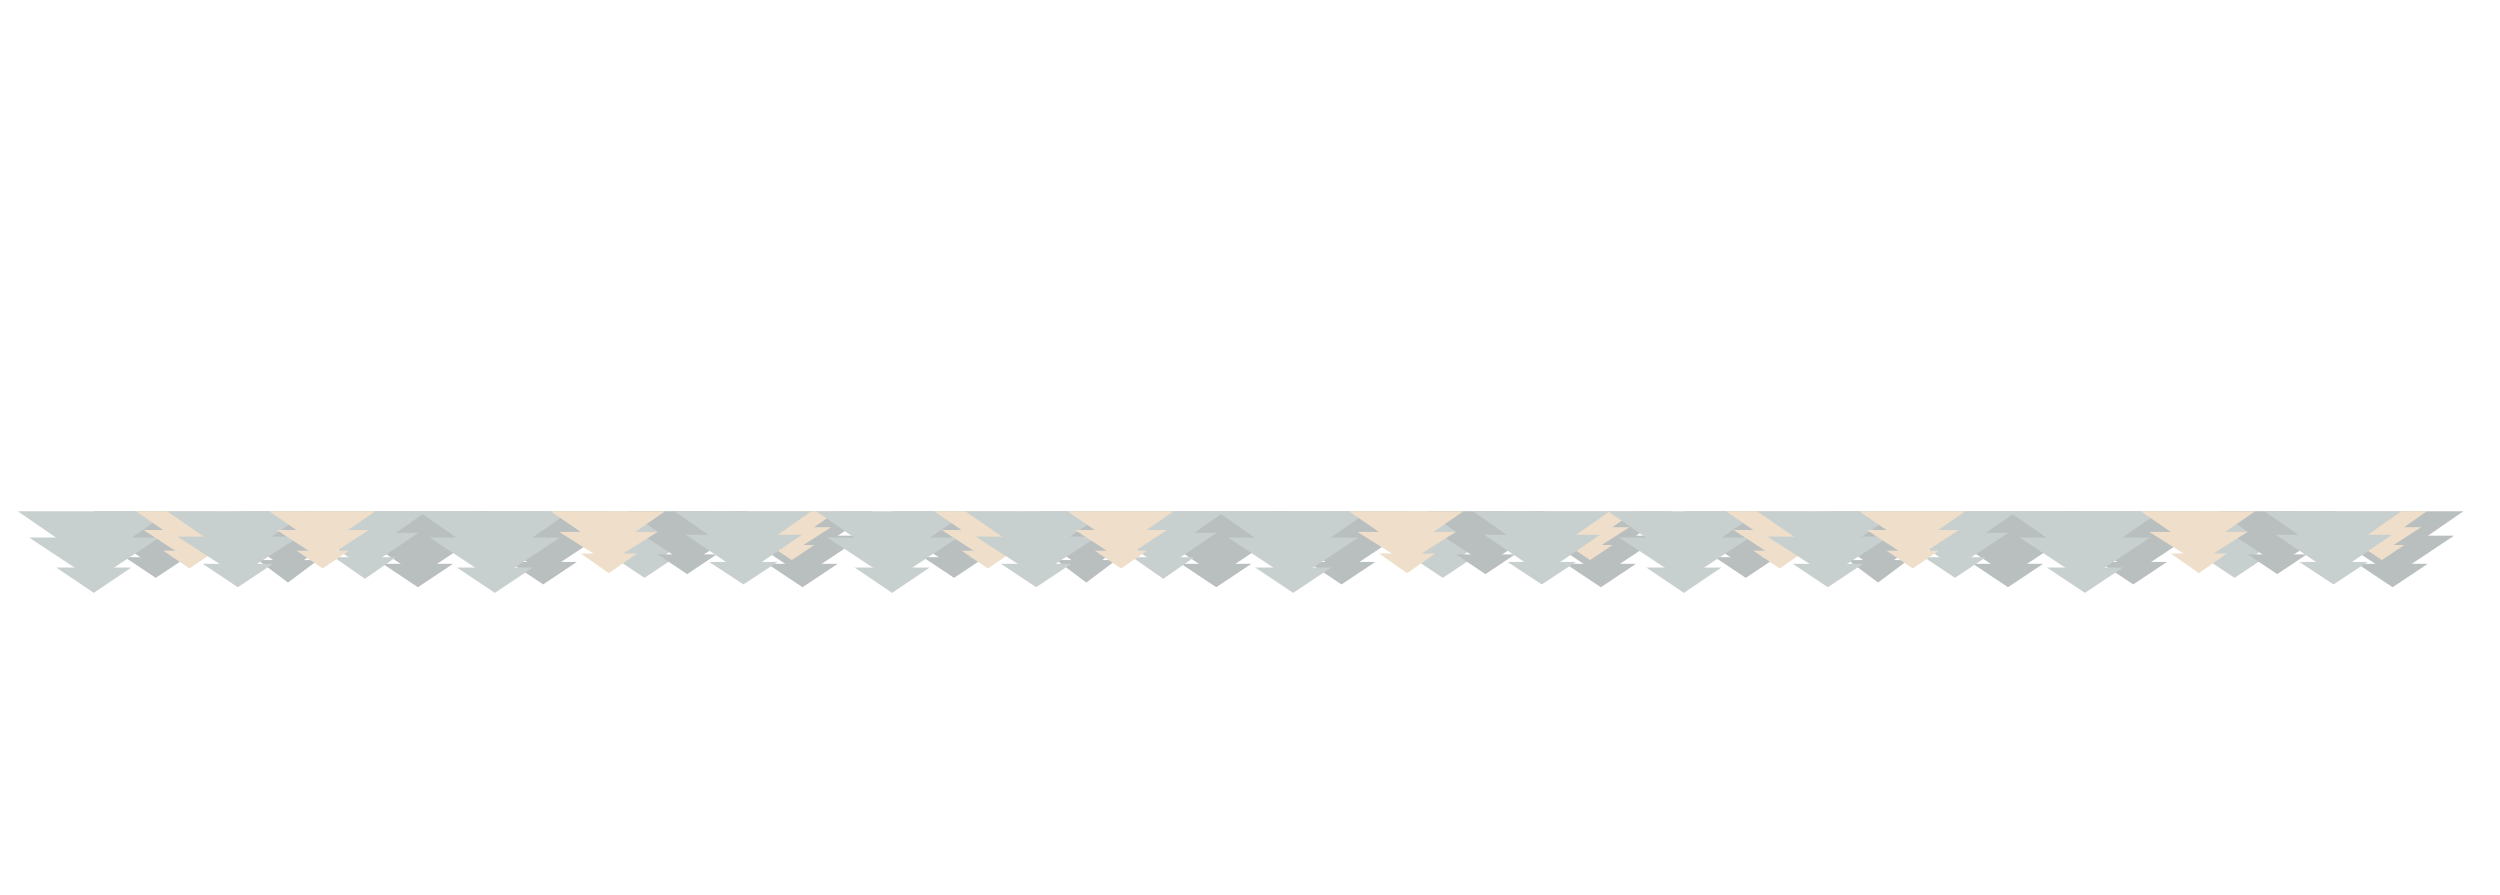
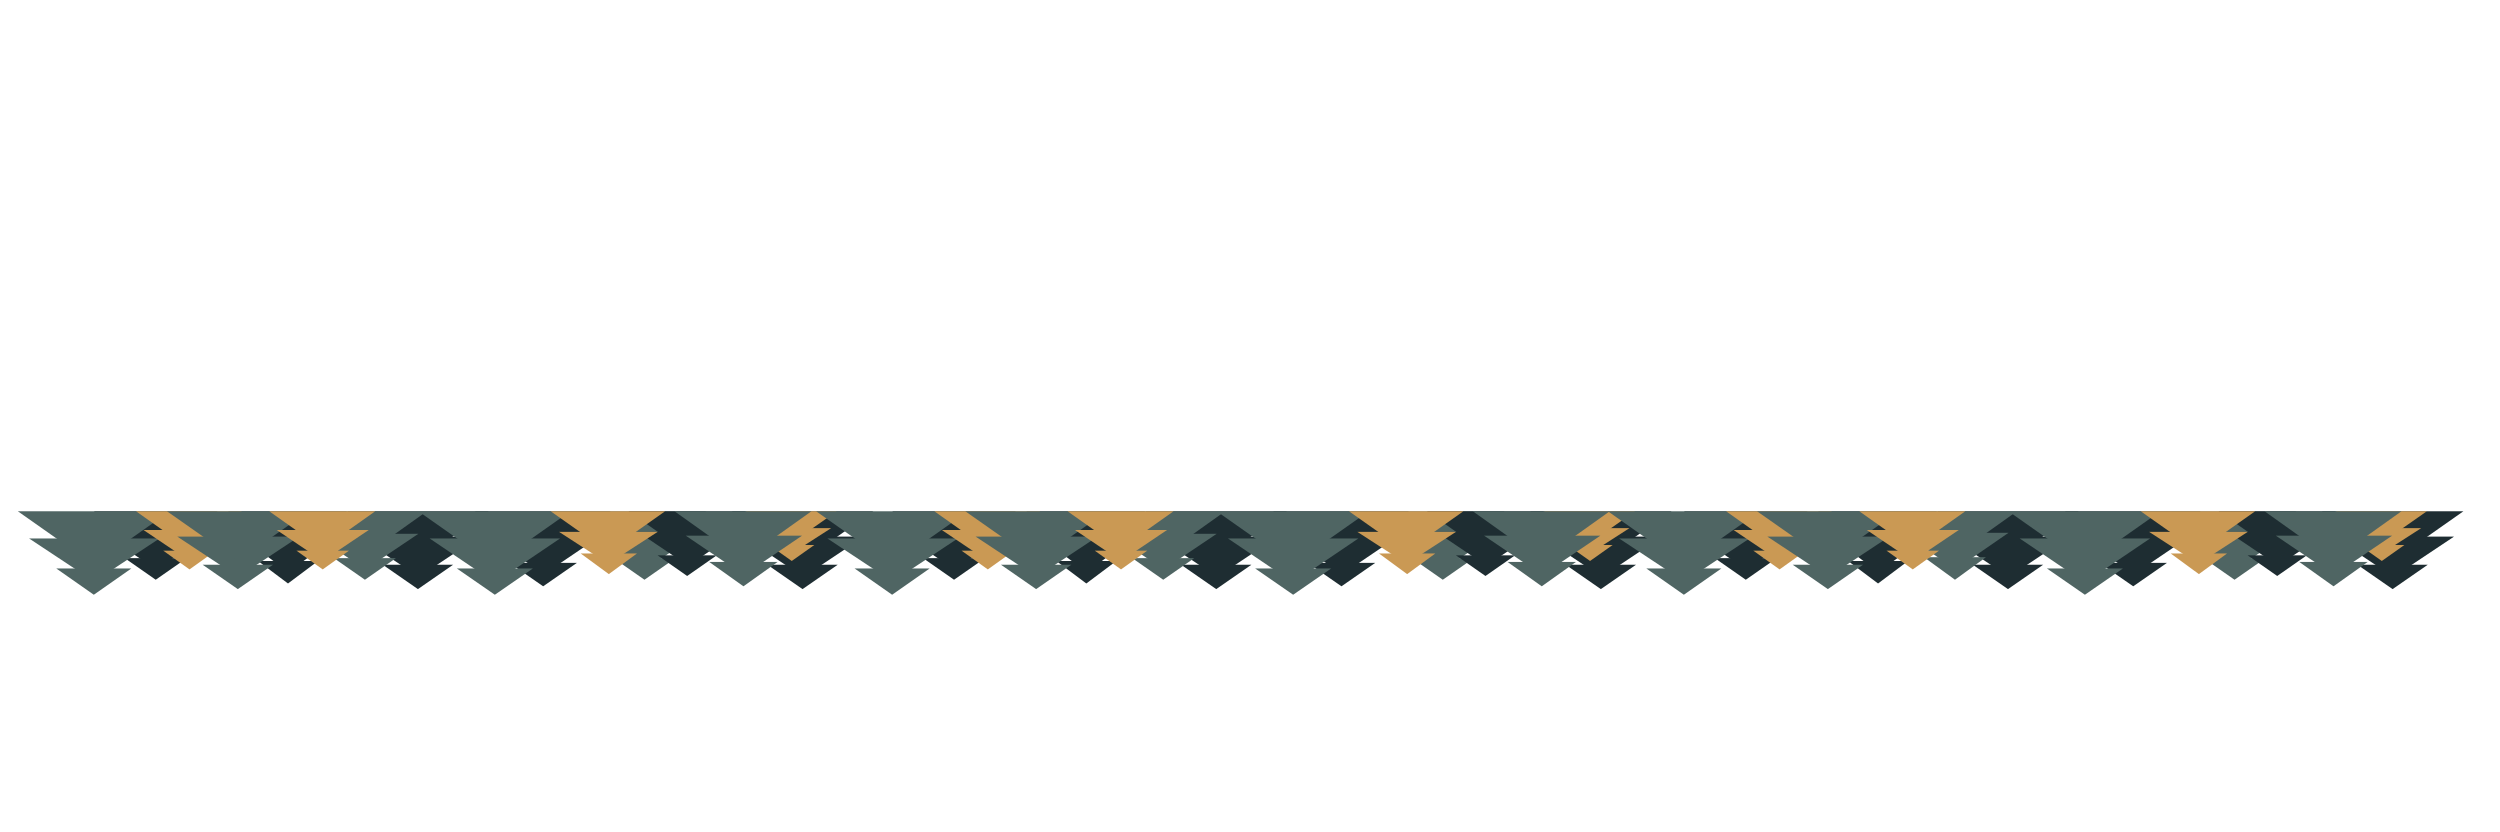
- <svg xmlns="http://www.w3.org/2000/svg" width="2665" height="954" viewBox="0 0 2665 954">
+ <svg xmlns="http://www.w3.org/2000/svg" width="2665" height="886" viewBox="0 0 2665 886">
  <defs>
    <clipPath id="b">
-       <rect width="2665" height="954" />
+       <rect width="2665" height="886" />
    </clipPath>
  </defs>
  <g id="a" clip-path="url(#b)">
-     <rect width="2665" height="954" fill="rgba(255,255,255,0)" />
-     <g transform="translate(63 -303)" opacity="0.31">
+     <rect width="2665" height="886" fill="rgba(255,255,255,0)" />
+     <g transform="translate(63 -303)">
      <g transform="translate(-44 848)">
        <g transform="translate(81 0)">
-           <path d="M33,0,66,22H0Z" transform="translate(99 71) rotate(180)" fill="#1e2d32" />
-           <path d="M56.5,0,113,37H0Z" transform="translate(123 60) rotate(180)" fill="#1e2d32" />
-           <path d="M66,0l66,46H0Z" transform="translate(132 46) rotate(180)" fill="#1e2d32" />
-         </g>
-         <path d="M40,0,80,27H0Z" transform="translate(121 87) rotate(180)" fill="#4f6563" />
-         <path d="M69.5,0,139,46H0Z" transform="translate(151 74) rotate(180)" fill="#4f6563" />
-         <path d="M81,0l81,56H0Z" transform="translate(162 56) rotate(180)" fill="#4f6563" />
-         <g transform="translate(224)">
-           <path d="M32,0,64,24H0Z" transform="translate(96 76) rotate(180)" fill="#1e2d32" />
-           <path d="M53.5,0,107,39H0Z" transform="translate(118 64) rotate(180)" fill="#1e2d32" />
-           <path d="M63.5,0,127,49H0Z" transform="translate(127 49) rotate(180)" fill="#1e2d32" />
+           <path d="M33,0,66,23H0Z" transform="translate(99 73) rotate(180)" fill="#1e2d32" />
+           <path d="M56.5,0,113,38H0Z" transform="translate(123 62) rotate(180)" fill="#1e2d32" />
+           <path d="M66,0l66,47H0Z" transform="translate(132 47) rotate(180)" fill="#1e2d32" />
+         </g>
+         <g transform="translate(0 0)">
+           <path d="M40,0,80,28H0Z" transform="translate(121 89) rotate(180)" fill="#4f6563" />
+           <path d="M69.5,0,139,46H0Z" transform="translate(151 75) rotate(180)" fill="#4f6563" />
+           <path d="M81,0l81,57H0Z" transform="translate(162 57) rotate(180)" fill="#4f6563" />
+         </g>
+         <g transform="translate(224 0)">
+           <path d="M32,0,64,24H0Z" transform="translate(96 77) rotate(180)" fill="#1e2d32" />
+           <path d="M53.5,0,107,40H0Z" transform="translate(118 65) rotate(180)" fill="#1e2d32" />
+           <path d="M63.5,0,127,50H0Z" transform="translate(127 50) rotate(180)" fill="#1e2d32" />
        </g>
        <g transform="translate(126 0)">
-           <path d="M28,0,56,19H0Z" transform="translate(85 61) rotate(180)" fill="#ca9954" />
-           <path d="M49,0,98,32H0Z" transform="translate(106 52) rotate(180)" fill="#ca9954" />
-           <path d="M56.5,0,113,39H0Z" transform="translate(113 39) rotate(180)" fill="#ca9954" />
+           <path d="M28,0,56,20H0Z" transform="translate(85 62) rotate(180)" fill="#ca9954" />
+           <path d="M49,0,98,33H0Z" transform="translate(106 53) rotate(180)" fill="#ca9954" />
+           <path d="M56.5,0,113,40H0Z" transform="translate(113 40) rotate(180)" fill="#ca9954" />
        </g>
        <g transform="translate(159 0)">
-           <path d="M37.5,0,75,25H0Z" transform="translate(113 81) rotate(180)" fill="#4f6563" />
-           <path d="M65,0l65,42H0Z" transform="translate(141 69) rotate(180)" fill="#4f6563" />
-           <path d="M75.5,0,151,52H0Z" transform="translate(151 52) rotate(180)" fill="#4f6563" />
+           <path d="M37.5,0,75,26H0Z" transform="translate(113 83) rotate(180)" fill="#4f6563" />
+           <path d="M65,0l65,43H0Z" transform="translate(141 70) rotate(180)" fill="#4f6563" />
+           <path d="M75.5,0,151,53H0Z" transform="translate(151 53) rotate(180)" fill="#4f6563" />
        </g>
        <g transform="translate(487 0)">
-           <path d="M36,0,72,24H0Z" transform="translate(109 78) rotate(180)" fill="#1e2d32" />
-           <path d="M62,0l62,41H0Z" transform="translate(136 66) rotate(180)" fill="#1e2d32" />
-           <path d="M72.5,0,145,50H0Z" transform="translate(145 50) rotate(180)" fill="#1e2d32" />
+           <path d="M36,0,72,25H0Z" transform="translate(109 80) rotate(180)" fill="#1e2d32" />
+           <path d="M62,0l62,42H0Z" transform="translate(136 67) rotate(180)" fill="#1e2d32" />
+           <path d="M72.5,0,145,51H0Z" transform="translate(145 51) rotate(180)" fill="#1e2d32" />
        </g>
        <g transform="translate(351 0)">
-           <path d="M37.5,0,75,25H0Z" transform="translate(113 81) rotate(180)" fill="#1e2d32" />
-           <path d="M64.5,0,129,43H0Z" transform="translate(141 69) rotate(180)" fill="#1e2d32" />
-           <path d="M75.5,0,151,52H0Z" transform="translate(151 52) rotate(180)" fill="#1e2d32" />
+           <path d="M37.5,0,75,26H0Z" transform="translate(113 83) rotate(180)" fill="#1e2d32" />
+           <path d="M64.5,0,129,43H0Z" transform="translate(141 70) rotate(180)" fill="#1e2d32" />
+           <path d="M75.5,0,151,53H0Z" transform="translate(151 53) rotate(180)" fill="#1e2d32" />
        </g>
        <g transform="translate(304 0)">
-           <path d="M33,0,66,23H0Z" transform="translate(99 72) rotate(180)" fill="#4f6563" />
-           <path d="M56.5,0,113,38H0Z" transform="translate(123 61) rotate(180)" fill="#4f6563" />
-           <path d="M66,0l66,46H0Z" transform="translate(132 46) rotate(180)" fill="#4f6563" />
+           <path d="M33,0,66,23H0Z" transform="translate(99 73) rotate(180)" fill="#4f6563" />
+           <path d="M56.5,0,113,38H0Z" transform="translate(123 62) rotate(180)" fill="#4f6563" />
+           <path d="M66,0l66,47H0Z" transform="translate(132 47) rotate(180)" fill="#4f6563" />
        </g>
        <g transform="translate(601 0)">
-           <path d="M33,0,66,22H0Z" transform="translate(100 71) rotate(180)" fill="#4f6563" />
-           <path d="M56.5,0,113,38H0Z" transform="translate(124 61) rotate(180)" fill="#4f6563" />
-           <path d="M66.5,0,133,46H0Z" transform="translate(133 46) rotate(180)" fill="#4f6563" />
+           <path d="M33,0,66,23H0Z" transform="translate(100 73) rotate(180)" fill="#4f6563" />
+           <path d="M56.5,0,113,38H0Z" transform="translate(124 62) rotate(180)" fill="#4f6563" />
+           <path d="M66.5,0,133,47H0Z" transform="translate(133 47) rotate(180)" fill="#4f6563" />
        </g>
        <g transform="translate(268 0)">
-           <path d="M28,0,56,19H0Z" transform="translate(85 61) rotate(180)" fill="#ca9954" />
-           <path d="M49,0,98,32H0Z" transform="translate(106 52) rotate(180)" fill="#ca9954" />
-           <path d="M56.5,0,113,39H0Z" transform="translate(113 39) rotate(180)" fill="#ca9954" />
-         </g>
-         <g transform="translate(427)">
-           <path d="M40.5,0,81,27H0Z" transform="translate(122 87) rotate(180)" fill="#4f6563" />
-           <path d="M69.5,0,139,46H0Z" transform="translate(151 74) rotate(180)" fill="#4f6563" />
-           <path d="M81,0l81,56H0Z" transform="translate(162 56) rotate(180)" fill="#4f6563" />
+           <path d="M28,0,56,20H0Z" transform="translate(85 62) rotate(180)" fill="#ca9954" />
+           <path d="M49,0,98,33H0Z" transform="translate(106 53) rotate(180)" fill="#ca9954" />
+           <path d="M56.5,0,113,40H0Z" transform="translate(113 40) rotate(180)" fill="#ca9954" />
+         </g>
+         <g transform="translate(427 0)">
+           <path d="M40.5,0,81,28H0Z" transform="translate(122 89) rotate(180)" fill="#4f6563" />
+           <path d="M69.5,0,139,47H0Z" transform="translate(151 76) rotate(180)" fill="#4f6563" />
+           <path d="M81,0l81,57H0Z" transform="translate(162 57) rotate(180)" fill="#4f6563" />
        </g>
        <g transform="translate(761 0)">
-           <path d="M37.5,0,75,25H0Z" transform="translate(113 81) rotate(180)" fill="#1e2d32" />
-           <path d="M64.5,0,129,43H0Z" transform="translate(141 69) rotate(180)" fill="#1e2d32" />
-           <path d="M75.5,0,151,52H0Z" transform="translate(151 52) rotate(180)" fill="#1e2d32" />
+           <path d="M37.5,0,75,26H0Z" transform="translate(113 83) rotate(180)" fill="#1e2d32" />
+           <path d="M64.5,0,129,43H0Z" transform="translate(141 70) rotate(180)" fill="#1e2d32" />
+           <path d="M75.5,0,151,53H0Z" transform="translate(151 53) rotate(180)" fill="#1e2d32" />
        </g>
        <g transform="translate(776 0)">
-           <path d="M24,0,48,16H0Z" transform="translate(73 52) rotate(180)" fill="#ca9954" />
-           <path d="M42,0,84,27H0Z" transform="translate(91 44) rotate(180)" fill="#ca9954" />
+           <path d="M24,0,48,17H0Z" transform="translate(73 53) rotate(180)" fill="#ca9954" />
+           <path d="M42,0,84,27H0Z" transform="translate(91 45) rotate(180)" fill="#ca9954" />
          <path d="M48.5,0,97,34H0Z" transform="translate(97 34) rotate(180)" fill="#ca9954" />
        </g>
        <g transform="translate(651 0)">
-           <path d="M31.5,0,63,21H0Z" transform="translate(94 67) rotate(180)" fill="#1e2d32" />
-           <path d="M53.5,0,107,35H0Z" transform="translate(117 57) rotate(180)" fill="#1e2d32" />
+           <path d="M31.5,0,63,22H0Z" transform="translate(94 69) rotate(180)" fill="#1e2d32" />
+           <path d="M53.5,0,107,36H0Z" transform="translate(117 58) rotate(180)" fill="#1e2d32" />
          <path d="M62.5,0,125,44H0Z" transform="translate(125 44) rotate(180)" fill="#1e2d32" />
        </g>
-         <g transform="translate(568)">
-           <path d="M30,0,60,21H0Z" transform="translate(92 66) rotate(180)" fill="#ca9954" />
-           <path d="M52.5,0,105,33H0Z" transform="translate(114 55) rotate(180)" fill="#ca9954" />
-           <path d="M61,0l61,42H0Z" transform="translate(122 42) rotate(180)" fill="#ca9954" />
+         <g transform="translate(568 0)">
+           <path d="M30,0,60,22H0Z" transform="translate(92 67) rotate(180)" fill="#ca9954" />
+           <path d="M52.5,0,105,34H0Z" transform="translate(114 56) rotate(180)" fill="#ca9954" />
+           <path d="M61,0l61,43H0Z" transform="translate(122 43) rotate(180)" fill="#ca9954" />
        </g>
        <g transform="translate(700 0)">
-           <path d="M36.5,0,73,24H0Z" transform="translate(110 78) rotate(180)" fill="#4f6563" />
-           <path d="M62,0l62,42H0Z" transform="translate(136 67) rotate(180)" fill="#4f6563" />
-           <path d="M73,0l73,51H0Z" transform="translate(146 51) rotate(180)" fill="#4f6563" />
+           <path d="M36.5,0,73,26H0Z" transform="translate(110 80) rotate(180)" fill="#4f6563" />
+           <path d="M62,0l62,42H0Z" transform="translate(136 68) rotate(180)" fill="#4f6563" />
+           <path d="M73,0l73,52H0Z" transform="translate(146 52) rotate(180)" fill="#4f6563" />
        </g>
      </g>
      <g transform="translate(807 848)">
        <g transform="translate(81 0)">
-           <path d="M33,0,66,22H0Z" transform="translate(99 71) rotate(180)" fill="#1e2d32" />
-           <path d="M56.5,0,113,37H0Z" transform="translate(123 60) rotate(180)" fill="#1e2d32" />
-           <path d="M66,0l66,46H0Z" transform="translate(132 46) rotate(180)" fill="#1e2d32" />
-         </g>
-         <path d="M40,0,80,27H0Z" transform="translate(121 87) rotate(180)" fill="#4f6563" />
-         <path d="M69.5,0,139,46H0Z" transform="translate(151 74) rotate(180)" fill="#4f6563" />
-         <path d="M81,0l81,56H0Z" transform="translate(162 56) rotate(180)" fill="#4f6563" />
-         <g transform="translate(224)">
-           <path d="M32,0,64,24H0Z" transform="translate(96 76) rotate(180)" fill="#1e2d32" />
-           <path d="M53.5,0,107,39H0Z" transform="translate(118 64) rotate(180)" fill="#1e2d32" />
-           <path d="M63.5,0,127,49H0Z" transform="translate(127 49) rotate(180)" fill="#1e2d32" />
+           <path d="M33,0,66,23H0Z" transform="translate(99 73) rotate(180)" fill="#1e2d32" />
+           <path d="M56.5,0,113,38H0Z" transform="translate(123 62) rotate(180)" fill="#1e2d32" />
+           <path d="M66,0l66,47H0Z" transform="translate(132 47) rotate(180)" fill="#1e2d32" />
+         </g>
+         <g transform="translate(0 0)">
+           <path d="M40,0,80,28H0Z" transform="translate(121 89) rotate(180)" fill="#4f6563" />
+           <path d="M69.5,0,139,46H0Z" transform="translate(151 75) rotate(180)" fill="#4f6563" />
+           <path d="M81,0l81,57H0Z" transform="translate(162 57) rotate(180)" fill="#4f6563" />
+         </g>
+         <g transform="translate(224 0)">
+           <path d="M32,0,64,24H0Z" transform="translate(96 77) rotate(180)" fill="#1e2d32" />
+           <path d="M53.5,0,107,40H0Z" transform="translate(118 65) rotate(180)" fill="#1e2d32" />
+           <path d="M63.5,0,127,50H0Z" transform="translate(127 50) rotate(180)" fill="#1e2d32" />
        </g>
        <g transform="translate(126 0)">
-           <path d="M28,0,56,19H0Z" transform="translate(85.001 61) rotate(180)" fill="#ca9954" />
-           <path d="M49,0,98,32H0Z" transform="translate(106.001 52) rotate(180)" fill="#ca9954" />
-           <path d="M56.5,0,113,39H0Z" transform="translate(113.001 39) rotate(180)" fill="#ca9954" />
+           <path d="M28,0,56,20H0Z" transform="translate(85.001 62) rotate(180)" fill="#ca9954" />
+           <path d="M49,0,98,33H0Z" transform="translate(106.001 53) rotate(180)" fill="#ca9954" />
+           <path d="M56.5,0,113,40H0Z" transform="translate(113.001 40) rotate(180)" fill="#ca9954" />
        </g>
        <g transform="translate(159 0)">
-           <path d="M37.5,0,75,25H0Z" transform="translate(113 81) rotate(180)" fill="#4f6563" />
-           <path d="M65,0l65,42H0Z" transform="translate(141 69) rotate(180)" fill="#4f6563" />
-           <path d="M75.5,0,151,52H0Z" transform="translate(151 52) rotate(180)" fill="#4f6563" />
+           <path d="M37.5,0,75,26H0Z" transform="translate(113 83) rotate(180)" fill="#4f6563" />
+           <path d="M65,0l65,43H0Z" transform="translate(141 70) rotate(180)" fill="#4f6563" />
+           <path d="M75.5,0,151,53H0Z" transform="translate(151 53) rotate(180)" fill="#4f6563" />
        </g>
        <g transform="translate(487 0)">
-           <path d="M36,0,72,24H0Z" transform="translate(109 78) rotate(180)" fill="#1e2d32" />
-           <path d="M62,0l62,41H0Z" transform="translate(136 66) rotate(180)" fill="#1e2d32" />
-           <path d="M72.5,0,145,50H0Z" transform="translate(145 50) rotate(180)" fill="#1e2d32" />
+           <path d="M36,0,72,25H0Z" transform="translate(109 80) rotate(180)" fill="#1e2d32" />
+           <path d="M62,0l62,42H0Z" transform="translate(136 67) rotate(180)" fill="#1e2d32" />
+           <path d="M72.5,0,145,51H0Z" transform="translate(145 51) rotate(180)" fill="#1e2d32" />
        </g>
        <g transform="translate(351 0)">
-           <path d="M37.5,0,75,25H0Z" transform="translate(113 81) rotate(180)" fill="#1e2d32" />
-           <path d="M64.5,0,129,43H0Z" transform="translate(141 69) rotate(180)" fill="#1e2d32" />
-           <path d="M75.5,0,151,52H0Z" transform="translate(151 52) rotate(180)" fill="#1e2d32" />
+           <path d="M37.5,0,75,26H0Z" transform="translate(113 83) rotate(180)" fill="#1e2d32" />
+           <path d="M64.5,0,129,43H0Z" transform="translate(141 70) rotate(180)" fill="#1e2d32" />
+           <path d="M75.5,0,151,53H0Z" transform="translate(151 53) rotate(180)" fill="#1e2d32" />
        </g>
        <g transform="translate(304 0)">
-           <path d="M33,0,66,23H0Z" transform="translate(99 72) rotate(180)" fill="#4f6563" />
-           <path d="M56.5,0,113,38H0Z" transform="translate(123 61) rotate(180)" fill="#4f6563" />
-           <path d="M66,0l66,46H0Z" transform="translate(132 46) rotate(180)" fill="#4f6563" />
+           <path d="M33,0,66,23H0Z" transform="translate(99 73) rotate(180)" fill="#4f6563" />
+           <path d="M56.5,0,113,38H0Z" transform="translate(123 62) rotate(180)" fill="#4f6563" />
+           <path d="M66,0l66,47H0Z" transform="translate(132 47) rotate(180)" fill="#4f6563" />
        </g>
        <g transform="translate(601 0)">
-           <path d="M33,0,66,22H0Z" transform="translate(100 71) rotate(180)" fill="#4f6563" />
-           <path d="M56.5,0,113,38H0Z" transform="translate(124 61) rotate(180)" fill="#4f6563" />
-           <path d="M66.5,0,133,46H0Z" transform="translate(133 46) rotate(180)" fill="#4f6563" />
+           <path d="M33,0,66,23H0Z" transform="translate(100 73) rotate(180)" fill="#4f6563" />
+           <path d="M56.5,0,113,38H0Z" transform="translate(124 62) rotate(180)" fill="#4f6563" />
+           <path d="M66.5,0,133,47H0Z" transform="translate(133 47) rotate(180)" fill="#4f6563" />
        </g>
        <g transform="translate(268 0)">
-           <path d="M28,0,56,19H0Z" transform="translate(85 61) rotate(180)" fill="#ca9954" />
-           <path d="M49,0,98,32H0Z" transform="translate(106 52) rotate(180)" fill="#ca9954" />
-           <path d="M56.5,0,113,39H0Z" transform="translate(113 39) rotate(180)" fill="#ca9954" />
-         </g>
-         <g transform="translate(427)">
-           <path d="M40.5,0,81,27H0Z" transform="translate(122 87) rotate(180)" fill="#4f6563" />
-           <path d="M69.5,0,139,46H0Z" transform="translate(151 74) rotate(180)" fill="#4f6563" />
-           <path d="M81,0l81,56H0Z" transform="translate(162 56) rotate(180)" fill="#4f6563" />
+           <path d="M28,0,56,20H0Z" transform="translate(85 62) rotate(180)" fill="#ca9954" />
+           <path d="M49,0,98,33H0Z" transform="translate(106 53) rotate(180)" fill="#ca9954" />
+           <path d="M56.5,0,113,40H0Z" transform="translate(113 40) rotate(180)" fill="#ca9954" />
+         </g>
+         <g transform="translate(427 0)">
+           <path d="M40.5,0,81,28H0Z" transform="translate(122 89) rotate(180)" fill="#4f6563" />
+           <path d="M69.5,0,139,47H0Z" transform="translate(151 76) rotate(180)" fill="#4f6563" />
+           <path d="M81,0l81,57H0Z" transform="translate(162 57) rotate(180)" fill="#4f6563" />
        </g>
        <g transform="translate(761 0)">
-           <path d="M37.5,0,75,25H0Z" transform="translate(113 81) rotate(180)" fill="#1e2d32" />
-           <path d="M64.5,0,129,43H0Z" transform="translate(141 69) rotate(180)" fill="#1e2d32" />
-           <path d="M75.5,0,151,52H0Z" transform="translate(151 52) rotate(180)" fill="#1e2d32" />
+           <path d="M37.5,0,75,26H0Z" transform="translate(113 83) rotate(180)" fill="#1e2d32" />
+           <path d="M64.5,0,129,43H0Z" transform="translate(141 70) rotate(180)" fill="#1e2d32" />
+           <path d="M75.5,0,151,53H0Z" transform="translate(151 53) rotate(180)" fill="#1e2d32" />
        </g>
        <g transform="translate(776 0)">
-           <path d="M24,0,48,16H0Z" transform="translate(73 52) rotate(180)" fill="#ca9954" />
-           <path d="M42,0,84,27H0Z" transform="translate(91 44) rotate(180)" fill="#ca9954" />
+           <path d="M24,0,48,17H0Z" transform="translate(73 53) rotate(180)" fill="#ca9954" />
+           <path d="M42,0,84,27H0Z" transform="translate(91 45) rotate(180)" fill="#ca9954" />
          <path d="M48.5,0,97,34H0Z" transform="translate(97 34) rotate(180)" fill="#ca9954" />
        </g>
        <g transform="translate(651 0)">
-           <path d="M31.5,0,63,21H0Z" transform="translate(94 67) rotate(180)" fill="#1e2d32" />
-           <path d="M53.5,0,107,35H0Z" transform="translate(117 57) rotate(180)" fill="#1e2d32" />
+           <path d="M31.5,0,63,22H0Z" transform="translate(94 69) rotate(180)" fill="#1e2d32" />
+           <path d="M53.5,0,107,36H0Z" transform="translate(117 58) rotate(180)" fill="#1e2d32" />
          <path d="M62.5,0,125,44H0Z" transform="translate(125 44) rotate(180)" fill="#1e2d32" />
        </g>
-         <g transform="translate(568)">
-           <path d="M30,0,60,21H0Z" transform="translate(92 66) rotate(180)" fill="#ca9954" />
-           <path d="M52.5,0,105,33H0Z" transform="translate(114 55) rotate(180)" fill="#ca9954" />
-           <path d="M61,0l61,42H0Z" transform="translate(122 42) rotate(180)" fill="#ca9954" />
+         <g transform="translate(568 0)">
+           <path d="M30,0,60,22H0Z" transform="translate(92 67) rotate(180)" fill="#ca9954" />
+           <path d="M52.5,0,105,34H0Z" transform="translate(114 56) rotate(180)" fill="#ca9954" />
+           <path d="M61,0l61,43H0Z" transform="translate(122 43) rotate(180)" fill="#ca9954" />
        </g>
        <g transform="translate(700 0)">
-           <path d="M36.5,0,73,24H0Z" transform="translate(110 78) rotate(180)" fill="#4f6563" />
-           <path d="M62,0l62,42H0Z" transform="translate(136 67) rotate(180)" fill="#4f6563" />
-           <path d="M73,0l73,51H0Z" transform="translate(146 51) rotate(180)" fill="#4f6563" />
+           <path d="M36.5,0,73,26H0Z" transform="translate(110 80) rotate(180)" fill="#4f6563" />
+           <path d="M62,0l62,42H0Z" transform="translate(136 68) rotate(180)" fill="#4f6563" />
+           <path d="M73,0l73,52H0Z" transform="translate(146 52) rotate(180)" fill="#4f6563" />
        </g>
      </g>
      <g transform="translate(1651 848)">
        <g transform="translate(81 0)">
-           <path d="M33,0,66,22H0Z" transform="translate(99 71) rotate(180)" fill="#1e2d32" />
-           <path d="M56.5,0,113,37H0Z" transform="translate(123 60) rotate(180)" fill="#1e2d32" />
-           <path d="M66,0l66,46H0Z" transform="translate(132 46) rotate(180)" fill="#1e2d32" />
-         </g>
-         <path d="M40,0,80,27H0Z" transform="translate(121 87) rotate(180)" fill="#4f6563" />
-         <path d="M69.5,0,139,46H0Z" transform="translate(151 74) rotate(180)" fill="#4f6563" />
-         <path d="M81,0l81,56H0Z" transform="translate(162 56) rotate(180)" fill="#4f6563" />
-         <g transform="translate(224)">
-           <path d="M32,0,64,24H0Z" transform="translate(96 76) rotate(180)" fill="#1e2d32" />
-           <path d="M53.5,0,107,39H0Z" transform="translate(118 64) rotate(180)" fill="#1e2d32" />
-           <path d="M63.5,0,127,49H0Z" transform="translate(127 49) rotate(180)" fill="#1e2d32" />
+           <path d="M33,0,66,23H0Z" transform="translate(99 73) rotate(180)" fill="#1e2d32" />
+           <path d="M56.5,0,113,38H0Z" transform="translate(123 62) rotate(180)" fill="#1e2d32" />
+           <path d="M66,0l66,47H0Z" transform="translate(132 47) rotate(180)" fill="#1e2d32" />
+         </g>
+         <g transform="translate(0 0)">
+           <path d="M40,0,80,28H0Z" transform="translate(121 89) rotate(180)" fill="#4f6563" />
+           <path d="M69.5,0,139,46H0Z" transform="translate(151 75) rotate(180)" fill="#4f6563" />
+           <path d="M81,0l81,57H0Z" transform="translate(162 57) rotate(180)" fill="#4f6563" />
+         </g>
+         <g transform="translate(224 0)">
+           <path d="M32,0,64,24H0Z" transform="translate(96 77) rotate(180)" fill="#1e2d32" />
+           <path d="M53.5,0,107,40H0Z" transform="translate(118 65) rotate(180)" fill="#1e2d32" />
+           <path d="M63.5,0,127,50H0Z" transform="translate(127 50) rotate(180)" fill="#1e2d32" />
        </g>
        <g transform="translate(126 0)">
-           <path d="M28,0,56,19H0Z" transform="translate(85.001 61) rotate(180)" fill="#ca9954" />
-           <path d="M49,0,98,32H0Z" transform="translate(106.001 52) rotate(180)" fill="#ca9954" />
-           <path d="M56.5,0,113,39H0Z" transform="translate(113.001 39) rotate(180)" fill="#ca9954" />
+           <path d="M28,0,56,20H0Z" transform="translate(85.001 62) rotate(180)" fill="#ca9954" />
+           <path d="M49,0,98,33H0Z" transform="translate(106.001 53) rotate(180)" fill="#ca9954" />
+           <path d="M56.5,0,113,40H0Z" transform="translate(113.001 40) rotate(180)" fill="#ca9954" />
        </g>
        <g transform="translate(159 0)">
-           <path d="M37.5,0,75,25H0Z" transform="translate(113 81) rotate(180)" fill="#4f6563" />
-           <path d="M65,0l65,42H0Z" transform="translate(141 69) rotate(180)" fill="#4f6563" />
-           <path d="M75.5,0,151,52H0Z" transform="translate(151 52) rotate(180)" fill="#4f6563" />
+           <path d="M37.5,0,75,26H0Z" transform="translate(113 83) rotate(180)" fill="#4f6563" />
+           <path d="M65,0l65,43H0Z" transform="translate(141 70) rotate(180)" fill="#4f6563" />
+           <path d="M75.5,0,151,53H0Z" transform="translate(151 53) rotate(180)" fill="#4f6563" />
        </g>
        <g transform="translate(487 0)">
-           <path d="M36,0,72,24H0Z" transform="translate(109 78) rotate(180)" fill="#1e2d32" />
-           <path d="M62,0l62,41H0Z" transform="translate(136 66) rotate(180)" fill="#1e2d32" />
-           <path d="M72.5,0,145,50H0Z" transform="translate(145 50) rotate(180)" fill="#1e2d32" />
+           <path d="M36,0,72,25H0Z" transform="translate(109 80) rotate(180)" fill="#1e2d32" />
+           <path d="M62,0l62,42H0Z" transform="translate(136 67) rotate(180)" fill="#1e2d32" />
+           <path d="M72.5,0,145,51H0Z" transform="translate(145 51) rotate(180)" fill="#1e2d32" />
        </g>
        <g transform="translate(351 0)">
-           <path d="M37.5,0,75,25H0Z" transform="translate(113 81) rotate(180)" fill="#1e2d32" />
-           <path d="M64.5,0,129,43H0Z" transform="translate(141 69) rotate(180)" fill="#1e2d32" />
-           <path d="M75.5,0,151,52H0Z" transform="translate(151 52) rotate(180)" fill="#1e2d32" />
+           <path d="M37.5,0,75,26H0Z" transform="translate(113 83) rotate(180)" fill="#1e2d32" />
+           <path d="M64.5,0,129,43H0Z" transform="translate(141 70) rotate(180)" fill="#1e2d32" />
+           <path d="M75.5,0,151,53H0Z" transform="translate(151 53) rotate(180)" fill="#1e2d32" />
        </g>
        <g transform="translate(304 0)">
-           <path d="M33,0,66,22H0Z" transform="translate(99 71) rotate(180)" fill="#4f6563" />
-           <path d="M56.5,0,113,37H0Z" transform="translate(123 60) rotate(180)" fill="#4f6563" />
-           <path d="M66,0l66,46H0Z" transform="translate(132 46) rotate(180)" fill="#4f6563" />
+           <path d="M33,0,66,24H0Z" transform="translate(99 73) rotate(180)" fill="#4f6563" />
+           <path d="M56.5,0,113,39H0Z" transform="translate(123 62) rotate(180)" fill="#4f6563" />
+           <path d="M66,0l66,47H0Z" transform="translate(132 47) rotate(180)" fill="#4f6563" />
        </g>
        <g transform="translate(601 0)">
-           <path d="M33,0,66,22H0Z" transform="translate(100 71) rotate(180)" fill="#4f6563" />
-           <path d="M56.5,0,113,38H0Z" transform="translate(124 61) rotate(180)" fill="#4f6563" />
-           <path d="M66.5,0,133,46H0Z" transform="translate(133 46) rotate(180)" fill="#4f6563" />
+           <path d="M33,0,66,23H0Z" transform="translate(100 73) rotate(180)" fill="#4f6563" />
+           <path d="M56.5,0,113,38H0Z" transform="translate(124 62) rotate(180)" fill="#4f6563" />
+           <path d="M66.5,0,133,47H0Z" transform="translate(133 47) rotate(180)" fill="#4f6563" />
        </g>
        <g transform="translate(268 0)">
-           <path d="M28,0,56,19H0Z" transform="translate(85 61) rotate(180)" fill="#ca9954" />
-           <path d="M49,0,98,32H0Z" transform="translate(106 52) rotate(180)" fill="#ca9954" />
-           <path d="M56.5,0,113,39H0Z" transform="translate(113 39) rotate(180)" fill="#ca9954" />
-         </g>
-         <g transform="translate(427)">
-           <path d="M40.5,0,81,27H0Z" transform="translate(122 87) rotate(180)" fill="#4f6563" />
-           <path d="M69.5,0,139,46H0Z" transform="translate(151 74) rotate(180)" fill="#4f6563" />
-           <path d="M81,0l81,56H0Z" transform="translate(162 56) rotate(180)" fill="#4f6563" />
+           <path d="M28,0,56,20H0Z" transform="translate(85 62) rotate(180)" fill="#ca9954" />
+           <path d="M49,0,98,33H0Z" transform="translate(106 53) rotate(180)" fill="#ca9954" />
+           <path d="M56.5,0,113,40H0Z" transform="translate(113 40) rotate(180)" fill="#ca9954" />
+         </g>
+         <g transform="translate(427 0)">
+           <path d="M40.5,0,81,28H0Z" transform="translate(122 89) rotate(180)" fill="#4f6563" />
+           <path d="M69.5,0,139,47H0Z" transform="translate(151 76) rotate(180)" fill="#4f6563" />
+           <path d="M81,0l81,57H0Z" transform="translate(162 57) rotate(180)" fill="#4f6563" />
        </g>
        <g transform="translate(761 0)">
-           <path d="M37.5,0,75,25H0Z" transform="translate(113 81) rotate(180)" fill="#1e2d32" />
-           <path d="M64.5,0,129,43H0Z" transform="translate(141 69) rotate(180)" fill="#1e2d32" />
-           <path d="M75.5,0,151,52H0Z" transform="translate(151 52) rotate(180)" fill="#1e2d32" />
+           <path d="M37.5,0,75,26H0Z" transform="translate(113 83) rotate(180)" fill="#1e2d32" />
+           <path d="M64.5,0,129,43H0Z" transform="translate(141 70) rotate(180)" fill="#1e2d32" />
+           <path d="M75.5,0,151,53H0Z" transform="translate(151 53) rotate(180)" fill="#1e2d32" />
        </g>
        <g transform="translate(776 0)">
-           <path d="M24,0,48,16H0Z" transform="translate(73 52) rotate(180)" fill="#ca9954" />
-           <path d="M42,0,84,27H0Z" transform="translate(91 44) rotate(180)" fill="#ca9954" />
+           <path d="M24,0,48,17H0Z" transform="translate(73 53) rotate(180)" fill="#ca9954" />
+           <path d="M42,0,84,27H0Z" transform="translate(91 45) rotate(180)" fill="#ca9954" />
          <path d="M48.5,0,97,34H0Z" transform="translate(97 34) rotate(180)" fill="#ca9954" />
        </g>
        <g transform="translate(651 0)">
-           <path d="M31.5,0,63,21H0Z" transform="translate(94 67) rotate(180)" fill="#1e2d32" />
-           <path d="M53.5,0,107,35H0Z" transform="translate(117 57) rotate(180)" fill="#1e2d32" />
+           <path d="M31.5,0,63,22H0Z" transform="translate(94 69) rotate(180)" fill="#1e2d32" />
+           <path d="M53.5,0,107,36H0Z" transform="translate(117 58) rotate(180)" fill="#1e2d32" />
          <path d="M62.5,0,125,44H0Z" transform="translate(125 44) rotate(180)" fill="#1e2d32" />
        </g>
-         <g transform="translate(568)">
-           <path d="M30,0,60,21H0Z" transform="translate(92 66) rotate(180)" fill="#ca9954" />
-           <path d="M52.5,0,105,33H0Z" transform="translate(114 55) rotate(180)" fill="#ca9954" />
-           <path d="M61,0l61,42H0Z" transform="translate(122 42) rotate(180)" fill="#ca9954" />
+         <g transform="translate(568 0)">
+           <path d="M30,0,60,22H0Z" transform="translate(92 67) rotate(180)" fill="#ca9954" />
+           <path d="M52.5,0,105,34H0Z" transform="translate(114 56) rotate(180)" fill="#ca9954" />
+           <path d="M61,0l61,43H0Z" transform="translate(122 43) rotate(180)" fill="#ca9954" />
        </g>
        <g transform="translate(700 0)">
-           <path d="M36.5,0,73,24H0Z" transform="translate(110 78) rotate(180)" fill="#4f6563" />
-           <path d="M62,0l62,42H0Z" transform="translate(136 67) rotate(180)" fill="#4f6563" />
-           <path d="M73,0l73,51H0Z" transform="translate(146 51) rotate(180)" fill="#4f6563" />
+           <path d="M36.5,0,73,26H0Z" transform="translate(110 80) rotate(180)" fill="#4f6563" />
+           <path d="M62,0l62,42H0Z" transform="translate(136 68) rotate(180)" fill="#4f6563" />
+           <path d="M73,0l73,52H0Z" transform="translate(146 52) rotate(180)" fill="#4f6563" />
        </g>
      </g>
    </g>
  </g>
</svg>
